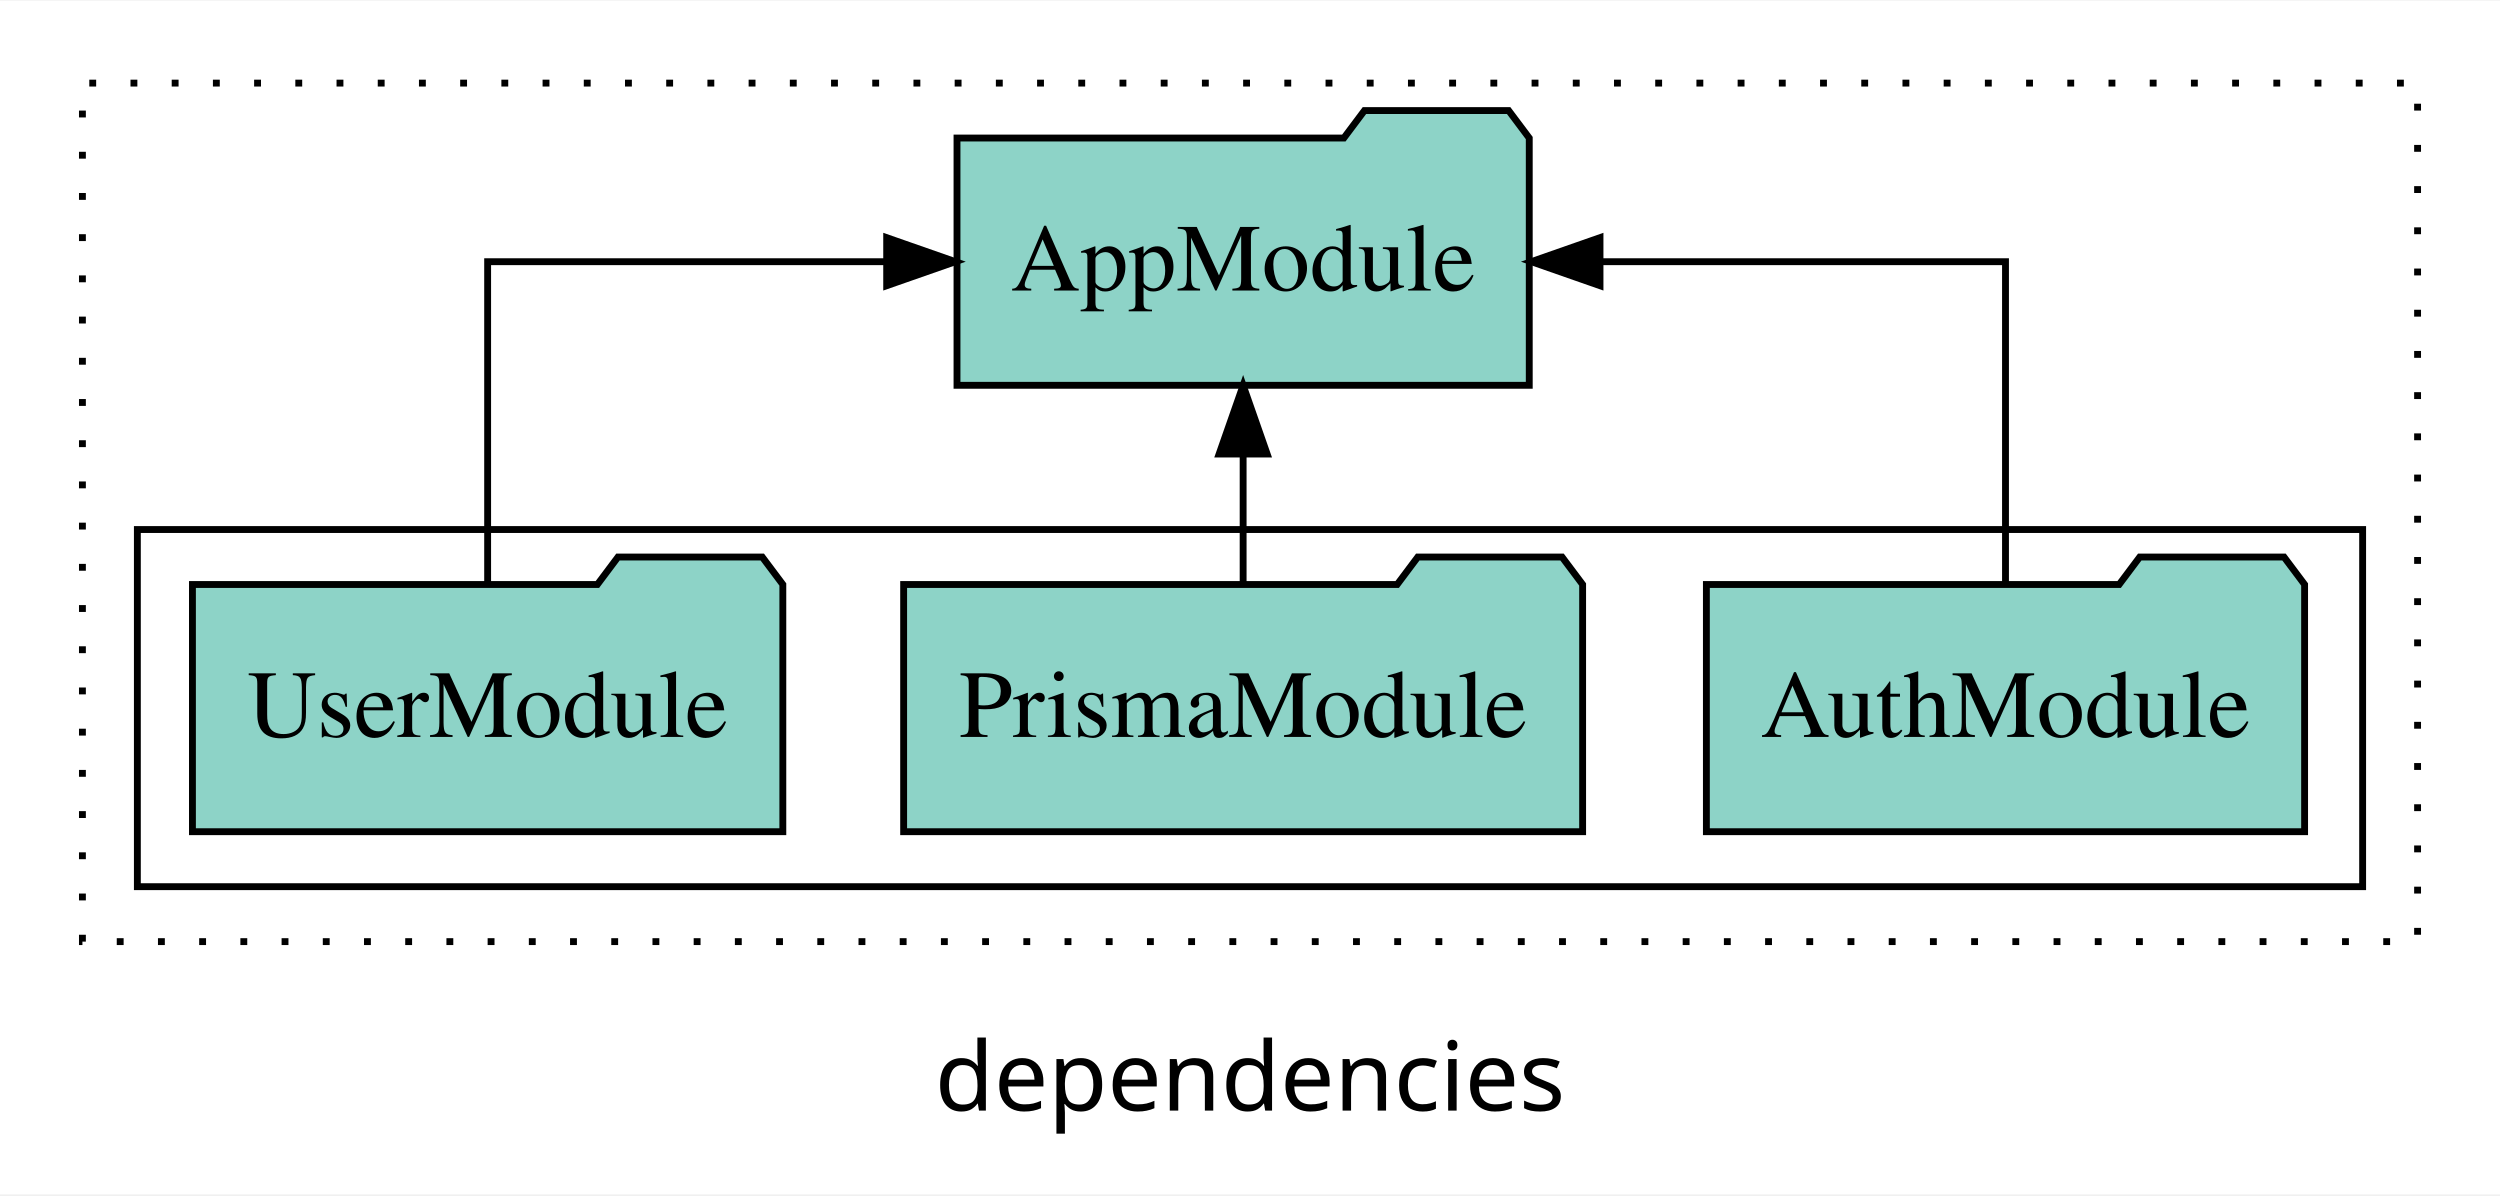
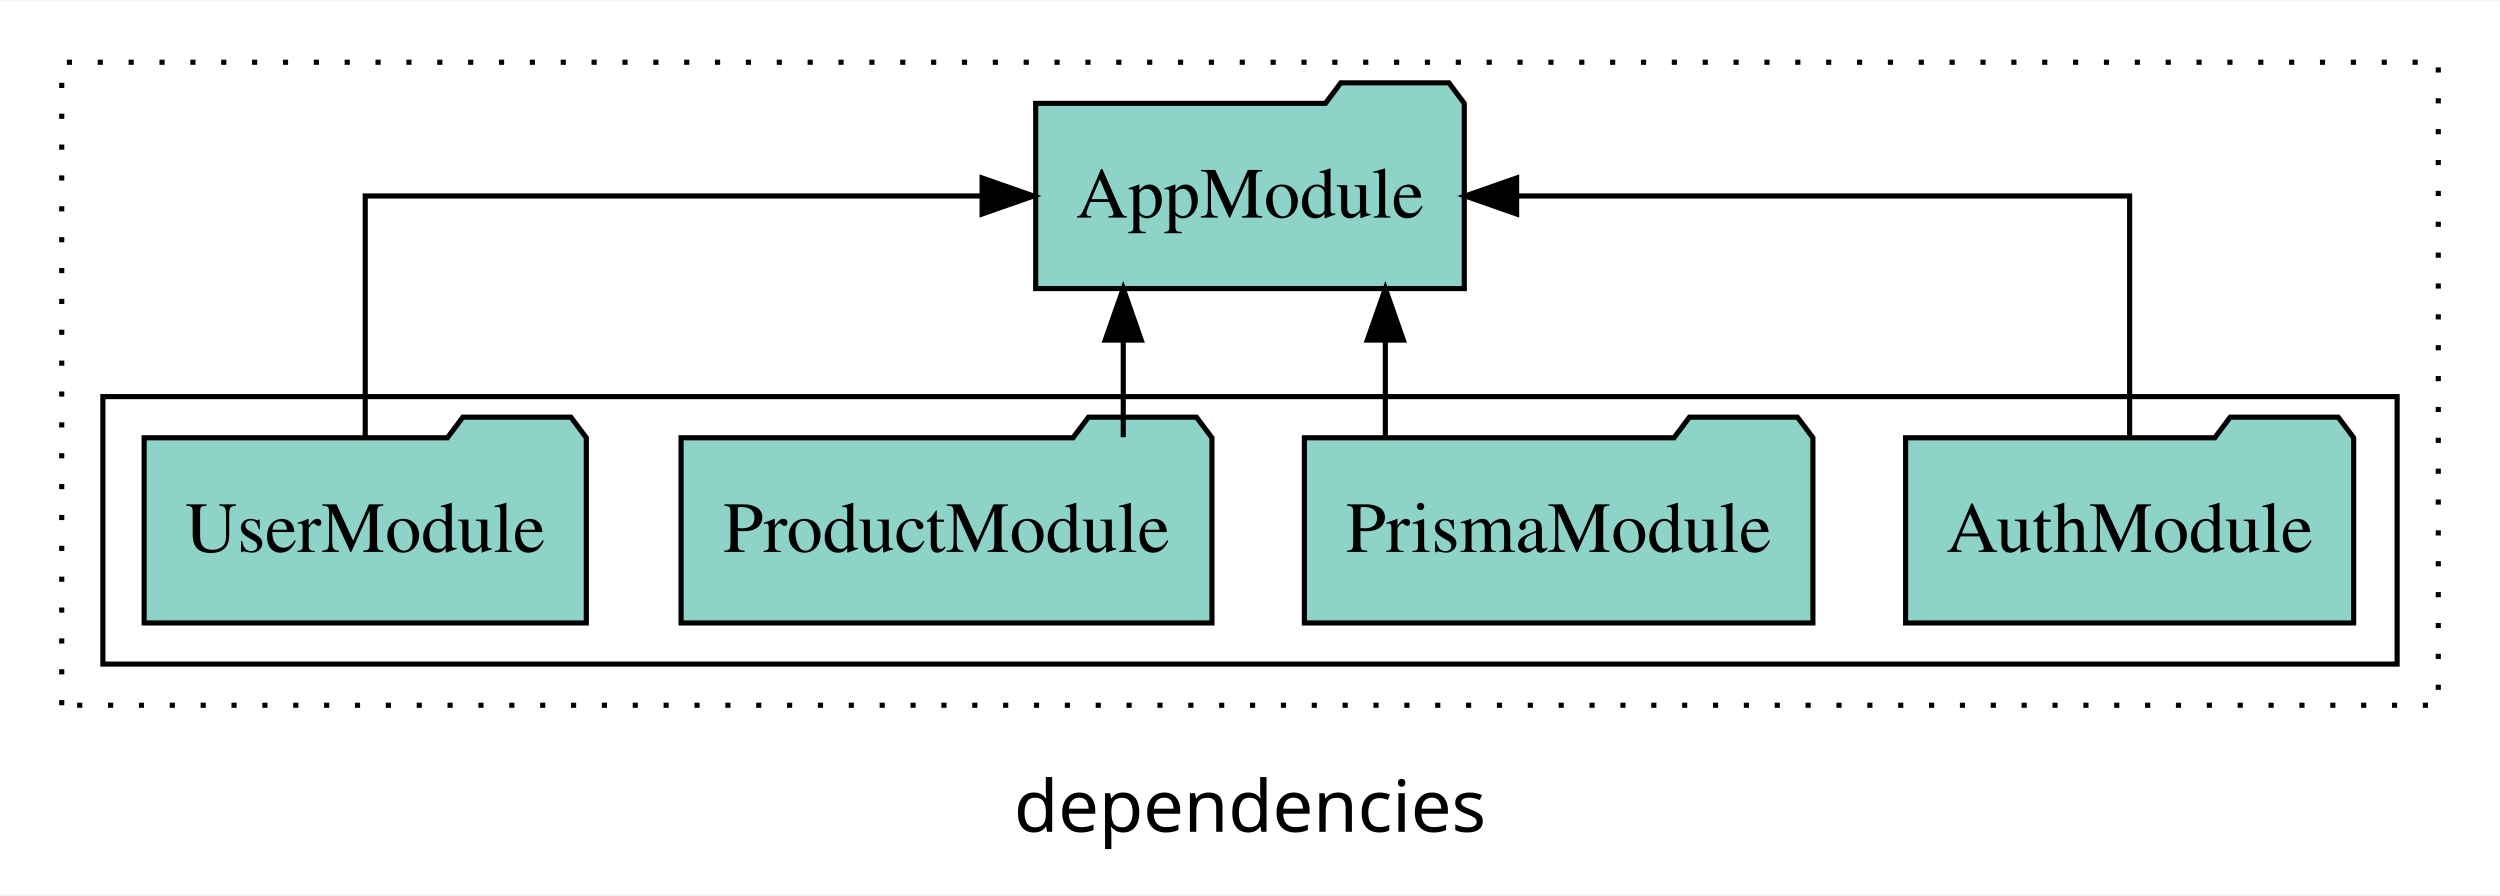
- <svg xmlns="http://www.w3.org/2000/svg" width="364pt" height="174pt" viewBox="0.00 0.00 364.00 173.80">
+ <svg xmlns="http://www.w3.org/2000/svg" width="486pt" height="174pt" viewBox="0.00 0.00 486.00 173.80">
  <g id="graph0" class="graph" transform="scale(1 1) rotate(0) translate(4 169.8)">
-     <polygon fill="white" stroke="transparent" points="-4,4 -4,-169.8 360,-169.8 360,4 -4,4" />
-     <text text-anchor="middle" x="178" y="-8.2" font-family="sans-serif" font-size="14.00">dependencies</text>
+     <polygon fill="white" stroke="transparent" points="-4,4 -4,-169.8 482,-169.8 482,4 -4,4" />
+     <text text-anchor="middle" x="239" y="-8.2" font-family="sans-serif" font-size="14.00">dependencies</text>
    <g id="clust1" class="cluster">
-       <polygon fill="none" stroke="black" stroke-dasharray="1,5" points="8,-32.8 8,-157.8 348,-157.8 348,-32.8 8,-32.8" />
+       <polygon fill="none" stroke="black" stroke-dasharray="1,5" points="8,-32.8 8,-157.8 470,-157.8 470,-32.8 8,-32.8" />
    </g>
    <g id="clust3" class="cluster">
-       <polygon fill="none" stroke="black" points="16,-40.8 16,-92.8 340,-92.8 340,-40.8 16,-40.8" />
+       <polygon fill="none" stroke="black" points="16,-40.8 16,-92.8 462,-92.8 462,-40.8 16,-40.8" />
    </g>
    <g id="node1" class="node">
-       <polygon fill="#8dd3c7" stroke="black" points="331.55,-84.8 328.55,-88.8 307.55,-88.8 304.55,-84.8 244.45,-84.8 244.45,-48.8 331.55,-48.8 331.55,-84.8" />
-       <text text-anchor="middle" x="288" y="-62.6" font-family="Times,serif" font-size="14.00">AuthModule</text>
+       <polygon fill="#8dd3c7" stroke="black" points="453.55,-84.8 450.55,-88.8 429.55,-88.8 426.55,-84.8 366.45,-84.8 366.45,-48.8 453.55,-48.8 453.55,-84.8" />
+       <text text-anchor="middle" x="410" y="-62.6" font-family="Times,serif" font-size="14.00">AuthModule</text>
+     </g>
+     <g id="node5" class="node">
+       <polygon fill="#8dd3c7" stroke="black" points="280.66,-149.8 277.66,-153.8 256.66,-153.8 253.66,-149.8 197.34,-149.8 197.34,-113.8 280.66,-113.8 280.66,-149.8" />
+       <text text-anchor="middle" x="239" y="-127.6" font-family="Times,serif" font-size="14.00">AppModule</text>
+     </g>
+     <g id="edge1" class="edge">
+       <path fill="none" stroke="black" d="M410,-84.91C410,-104.14 410,-131.8 410,-131.8 410,-131.8 290.83,-131.8 290.83,-131.8" />
+       <polygon fill="black" stroke="black" points="290.83,-128.3 280.83,-131.8 290.83,-135.3 290.83,-128.3" />
+     </g>
+     <g id="node2" class="node">
+       <polygon fill="#8dd3c7" stroke="black" points="348.43,-84.8 345.43,-88.8 324.43,-88.8 321.43,-84.8 249.57,-84.8 249.57,-48.8 348.43,-48.8 348.43,-84.8" />
+       <text text-anchor="middle" x="299" y="-62.6" font-family="Times,serif" font-size="14.00">PrismaModule</text>
+     </g>
+     <g id="edge2" class="edge">
+       <path fill="none" stroke="black" d="M265.31,-84.91C265.31,-84.91 265.31,-103.79 265.31,-103.79" />
+       <polygon fill="black" stroke="black" points="261.81,-103.79 265.31,-113.79 268.81,-103.79 261.81,-103.79" />
+     </g>
+     <g id="node3" class="node">
+       <polygon fill="#8dd3c7" stroke="black" points="231.6,-84.8 228.6,-88.8 207.6,-88.8 204.6,-84.8 128.4,-84.8 128.4,-48.8 231.6,-48.8 231.6,-84.8" />
+       <text text-anchor="middle" x="180" y="-62.6" font-family="Times,serif" font-size="14.00">ProductModule</text>
+     </g>
+     <g id="edge3" class="edge">
+       <path fill="none" stroke="black" d="M214.36,-84.91C214.36,-84.91 214.36,-103.79 214.36,-103.79" />
+       <polygon fill="black" stroke="black" points="210.86,-103.79 214.36,-113.79 217.86,-103.79 210.86,-103.79" />
    </g>
    <g id="node4" class="node">
-       <polygon fill="#8dd3c7" stroke="black" points="218.66,-149.8 215.66,-153.8 194.66,-153.8 191.66,-149.8 135.34,-149.8 135.34,-113.8 218.66,-113.8 218.66,-149.8" />
-       <text text-anchor="middle" x="177" y="-127.6" font-family="Times,serif" font-size="14.00">AppModule</text>
-     </g>
-     <g id="edge1" class="edge">
-       <path fill="none" stroke="black" d="M288,-84.91C288,-104.14 288,-131.8 288,-131.8 288,-131.8 228.96,-131.8 228.96,-131.8" />
-       <polygon fill="black" stroke="black" points="228.96,-128.3 218.96,-131.8 228.96,-135.3 228.96,-128.3" />
-     </g>
-     <g id="node2" class="node">
-       <polygon fill="#8dd3c7" stroke="black" points="226.43,-84.8 223.43,-88.8 202.43,-88.8 199.43,-84.8 127.57,-84.8 127.57,-48.8 226.43,-48.8 226.43,-84.8" />
-       <text text-anchor="middle" x="177" y="-62.6" font-family="Times,serif" font-size="14.00">PrismaModule</text>
-     </g>
-     <g id="edge2" class="edge">
-       <path fill="none" stroke="black" d="M177,-84.91C177,-84.91 177,-103.79 177,-103.79" />
-       <polygon fill="black" stroke="black" points="173.5,-103.79 177,-113.79 180.5,-103.79 173.5,-103.79" />
-     </g>
-     <g id="node3" class="node">
      <polygon fill="#8dd3c7" stroke="black" points="109.98,-84.8 106.98,-88.8 85.98,-88.8 82.98,-84.8 24.02,-84.8 24.02,-48.8 109.98,-48.8 109.98,-84.8" />
      <text text-anchor="middle" x="67" y="-62.6" font-family="Times,serif" font-size="14.00">UserModule</text>
    </g>
-     <g id="edge3" class="edge">
-       <path fill="none" stroke="black" d="M67,-84.91C67,-104.14 67,-131.8 67,-131.8 67,-131.8 125.1,-131.8 125.1,-131.8" />
-       <polygon fill="black" stroke="black" points="125.1,-135.3 135.1,-131.8 125.1,-128.3 125.1,-135.3" />
+     <g id="edge4" class="edge">
+       <path fill="none" stroke="black" d="M67,-84.91C67,-104.14 67,-131.8 67,-131.8 67,-131.8 186.92,-131.8 186.92,-131.8" />
+       <polygon fill="black" stroke="black" points="186.92,-135.3 196.92,-131.8 186.92,-128.3 186.92,-135.3" />
    </g>
  </g>
</svg>
